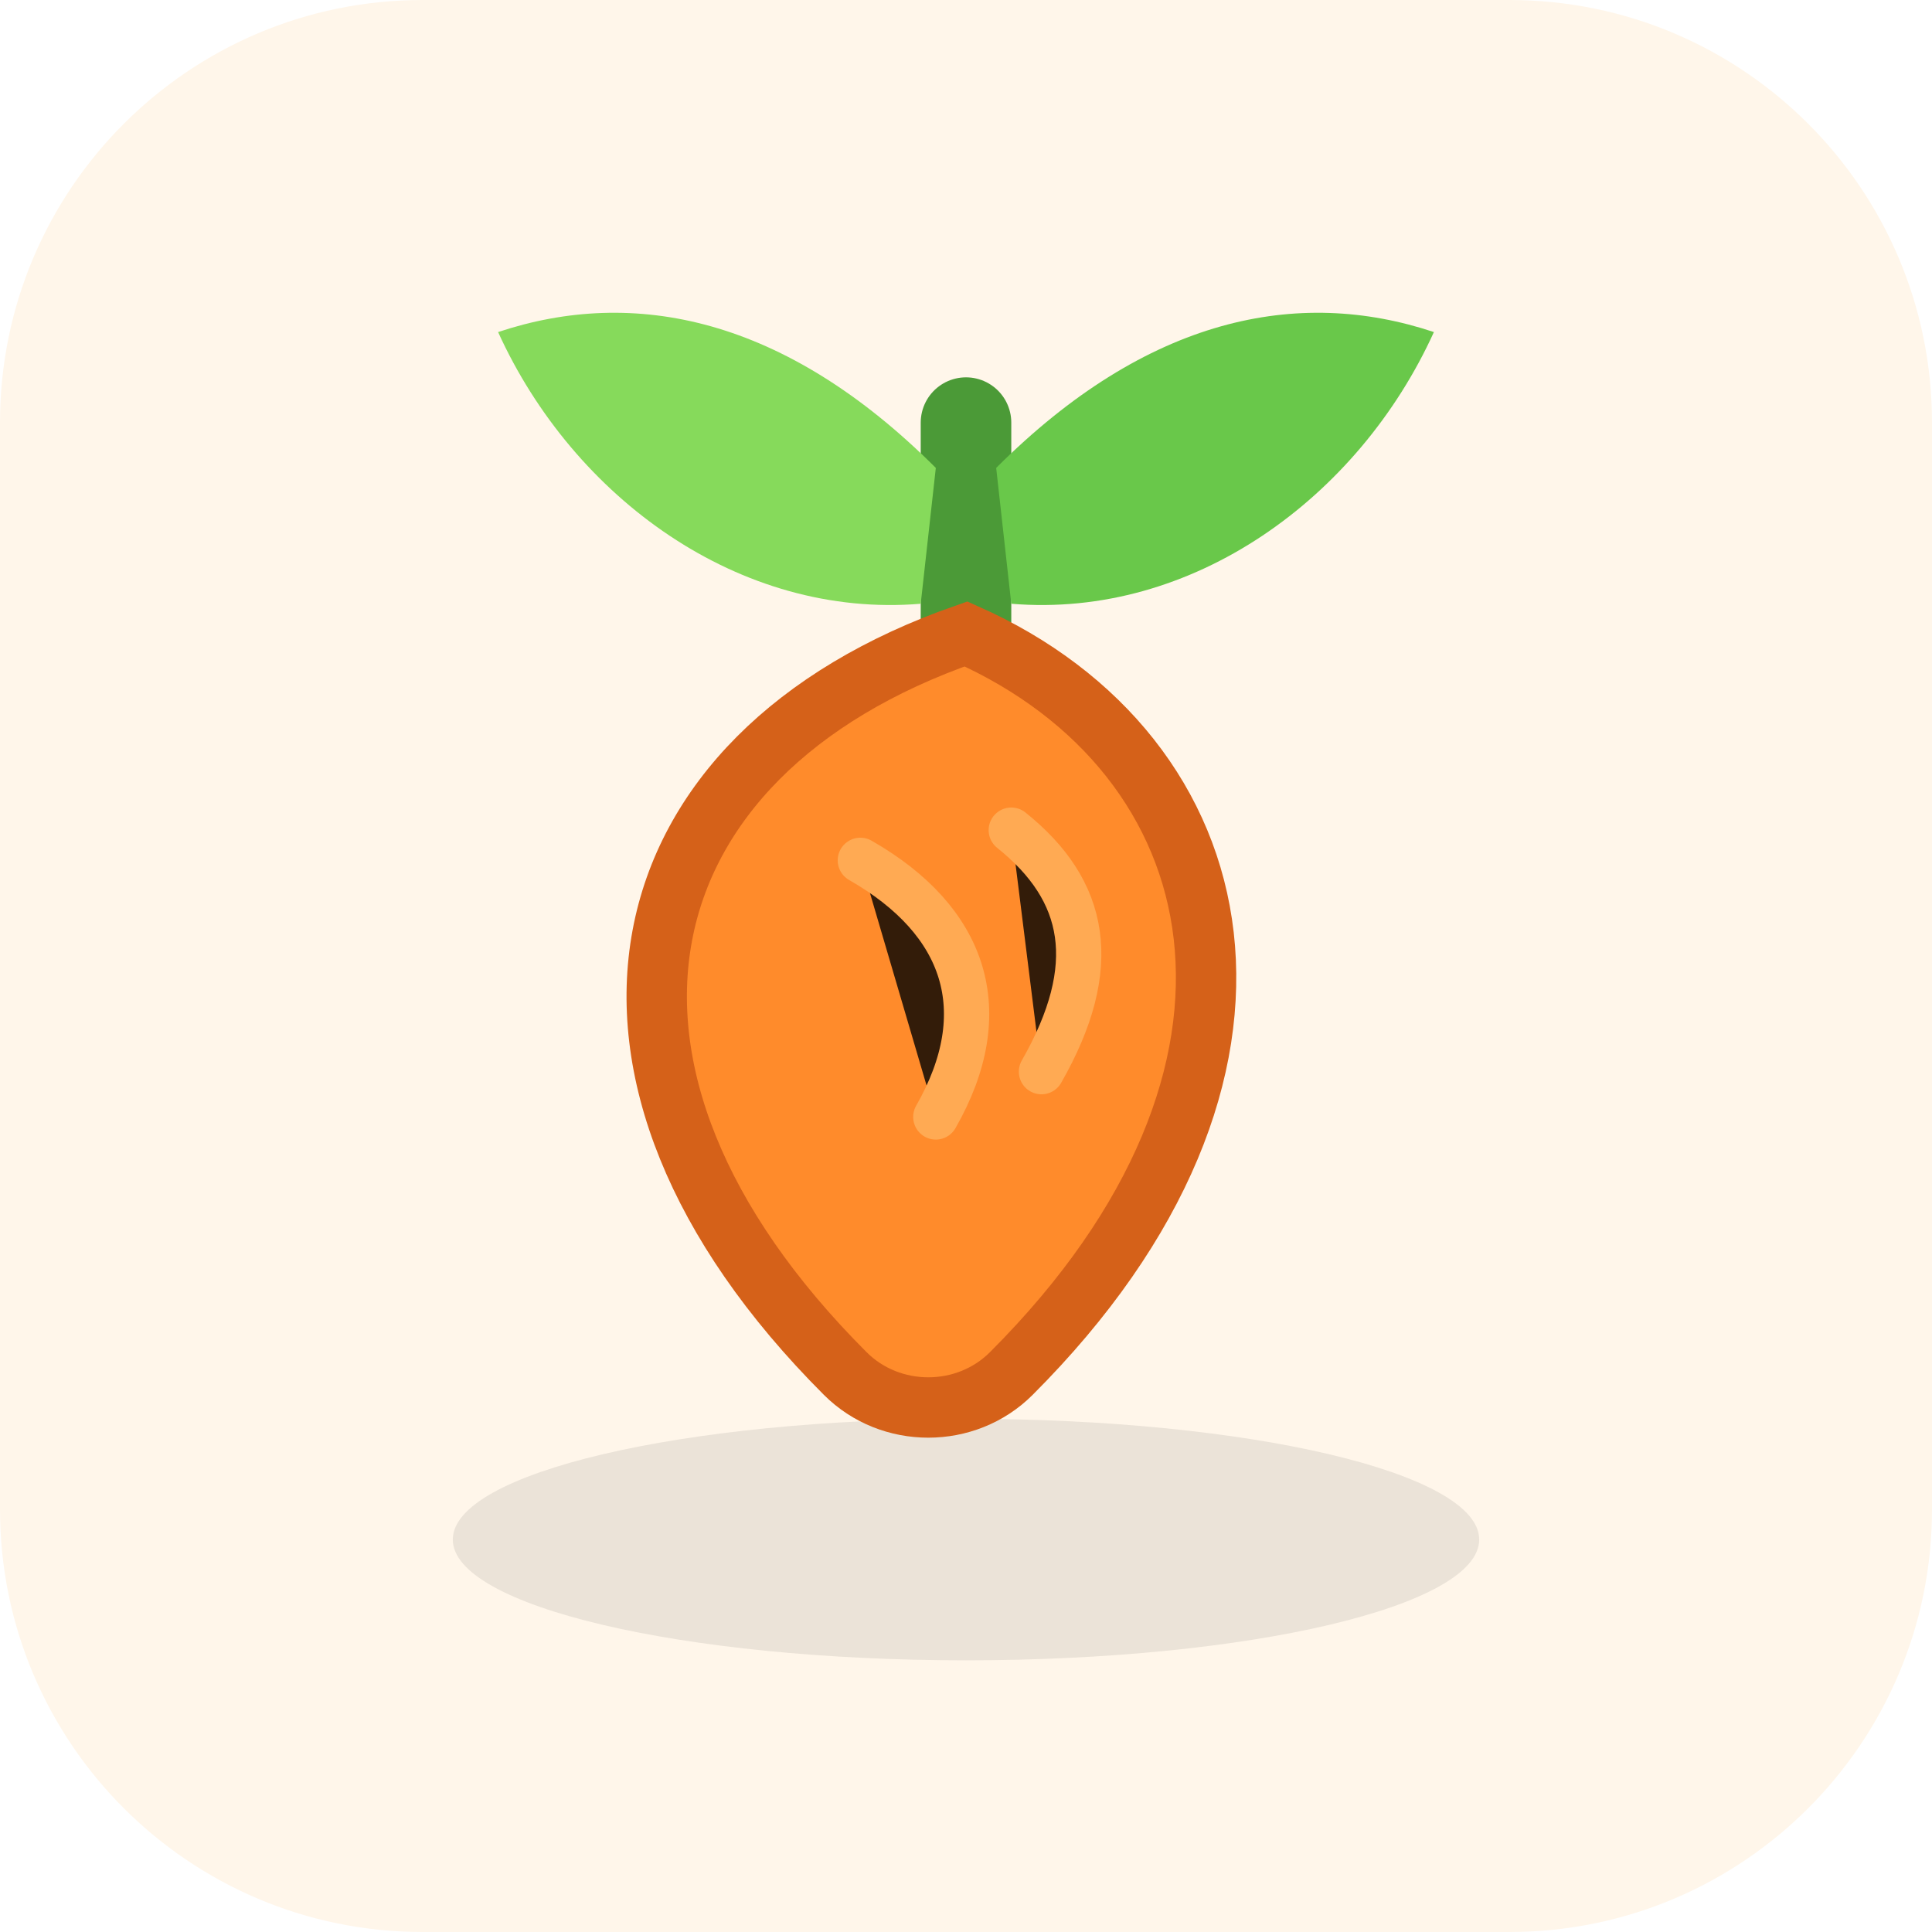
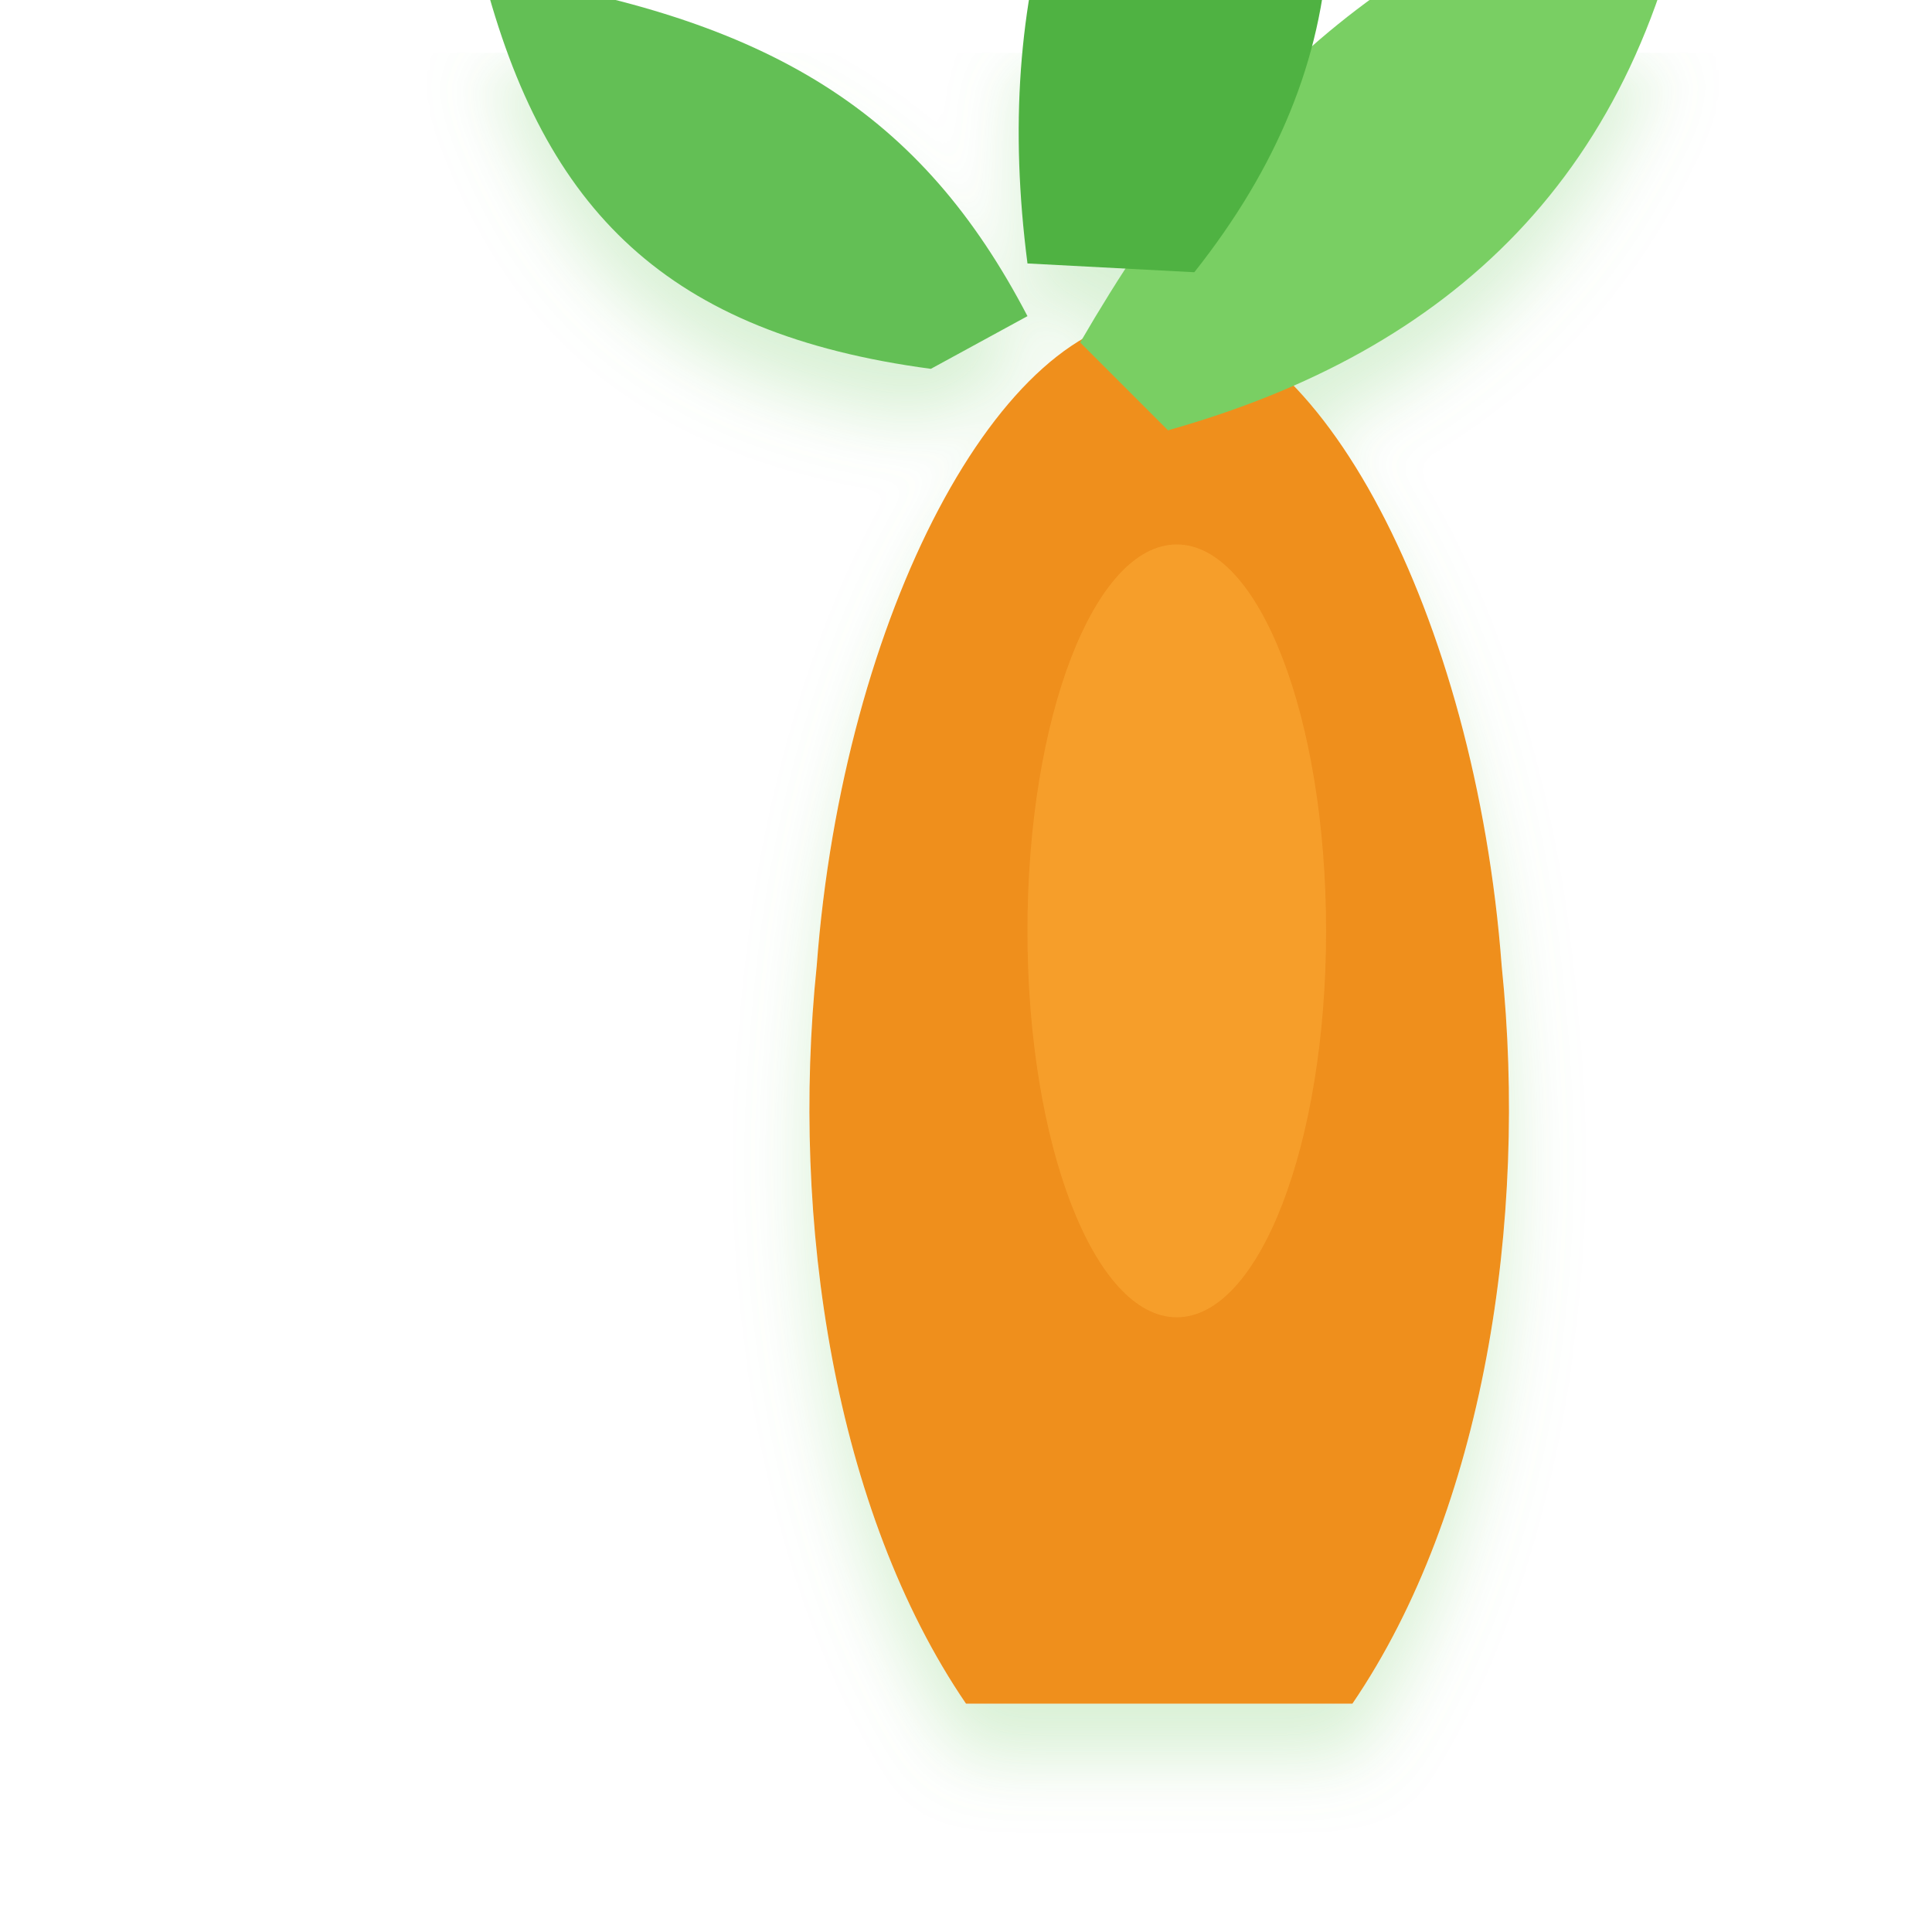
- <svg xmlns="http://www.w3.org/2000/svg" viewBox="0 0 128 128">
-   <rect width="128" height="128" rx="28" fill="#fff6ea" />
-   <ellipse cx="64" cy="102" rx="34" ry="8" fill="#000" opacity=".08" />
-   <path d="M64 28v17" stroke="#4b9a37" stroke-width="6" stroke-linecap="round" />
-   <path d="M62 31c-10-10-20-12-29-9 5 11 16 19 28 18" fill="#86da5b" />
-   <path d="M66 31c10-10 20-12 29-9-5 11-16 19-28 18" fill="#69c84a" />
-   <path d="M64 42c18 8 23 29 3 49-3 3-8 3-11 0-20-20-15-41 8-49z" fill="#ff8b2b" stroke="#d56119" stroke-width="4" />
-   <path d="M57 57c7 4 9 10 5 17M67 55c5 4 6 9 2 16" stroke="#ffb15d" stroke-width="3" stroke-linecap="round" opacity=".8" />
+ <svg xmlns="http://www.w3.org/2000/svg" viewBox="0 0 220 220">
+   <defs>
+     <filter id="s" x="-20%" y="-20%" width="140%" height="150%">
+       <feDropShadow dx="0" dy="6" stdDeviation="4" flood-color="#78cd6a" flood-opacity="0.28" />
+     </filter>
+   </defs>
+   <g filter="url(#s)">
+     <path d="M110 194c-15-22-20-55-17-84 3-40 21-74 39-74s36 34 39 74c3 29-2 62-17 84z" fill="#ef8f1d" />
+     <ellipse cx="134" cy="106" rx="17" ry="44" fill="#ffb13d" opacity="0.46" />
+     <path d="M106 42c-30-4-44-18-51-45 33 5 50 16 62 39z" fill="#63bf55" />
+     <path d="M123 39c18-31 37-47 70-56-6 37-28 57-60 66z" fill="#79cf63" />
+     <path d="M117 30c-4-31 4-55 24-79 15 31 14 56-5 80z" fill="#4fb242" />
+   </g>
</svg>
